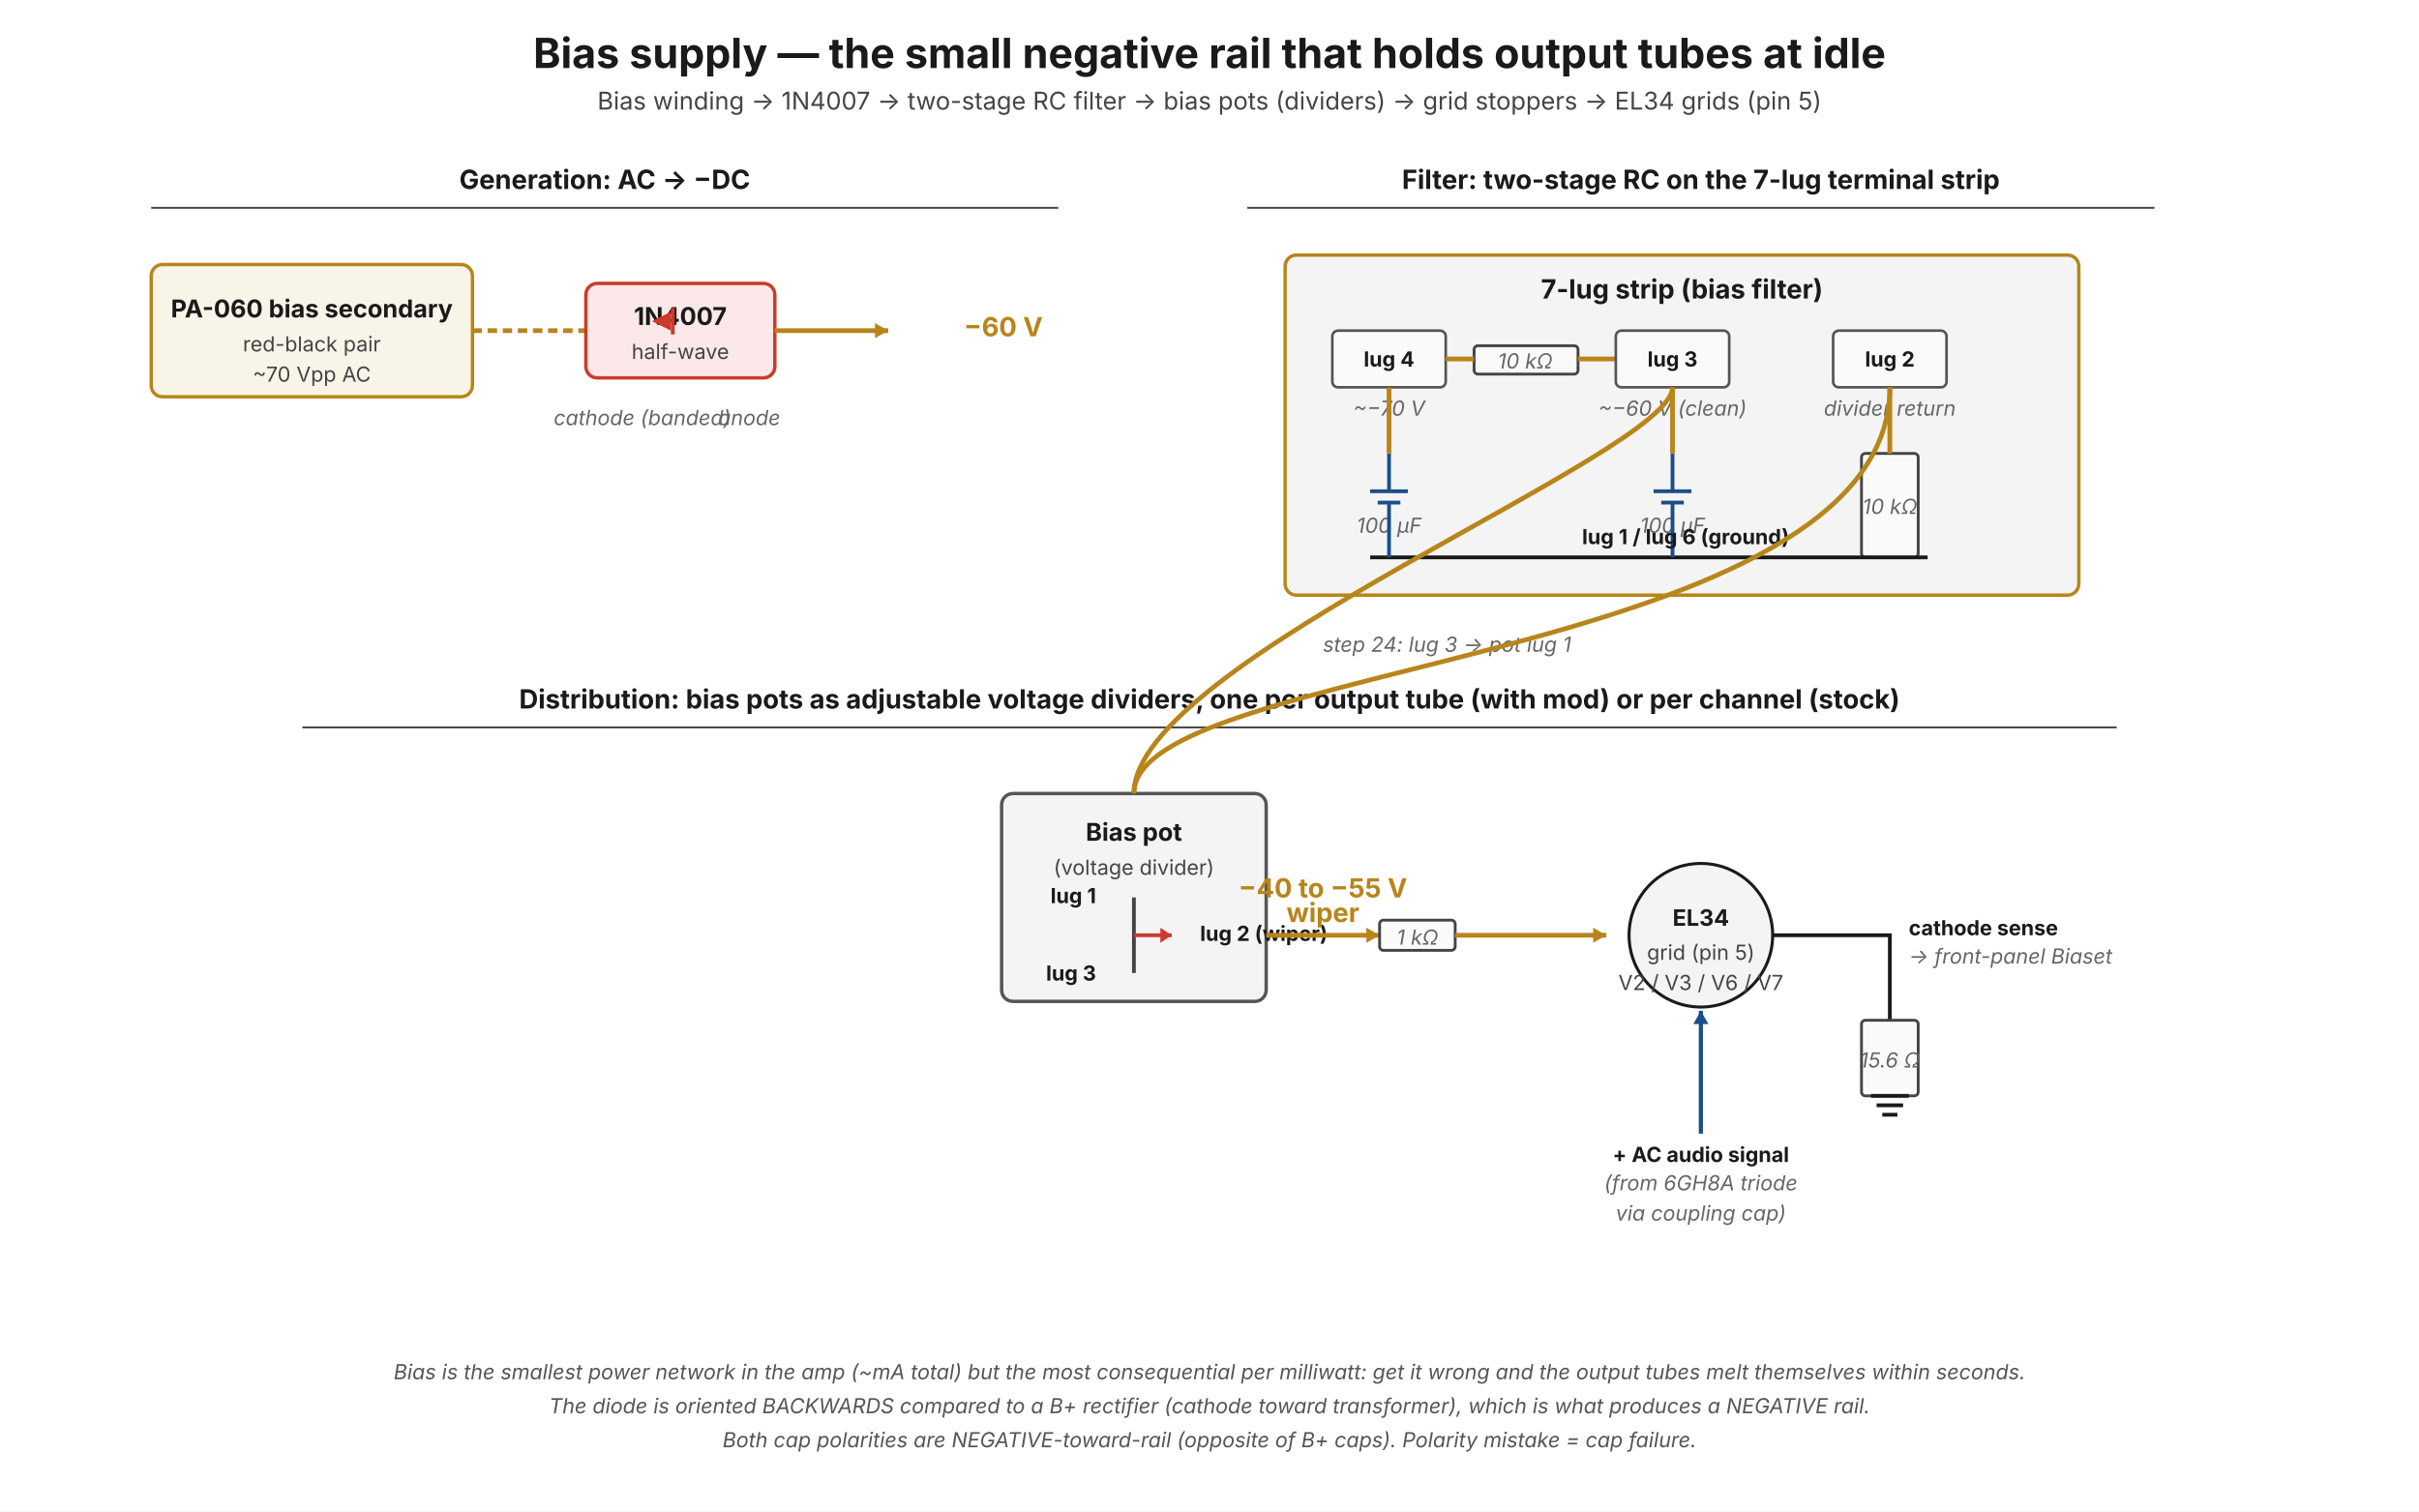
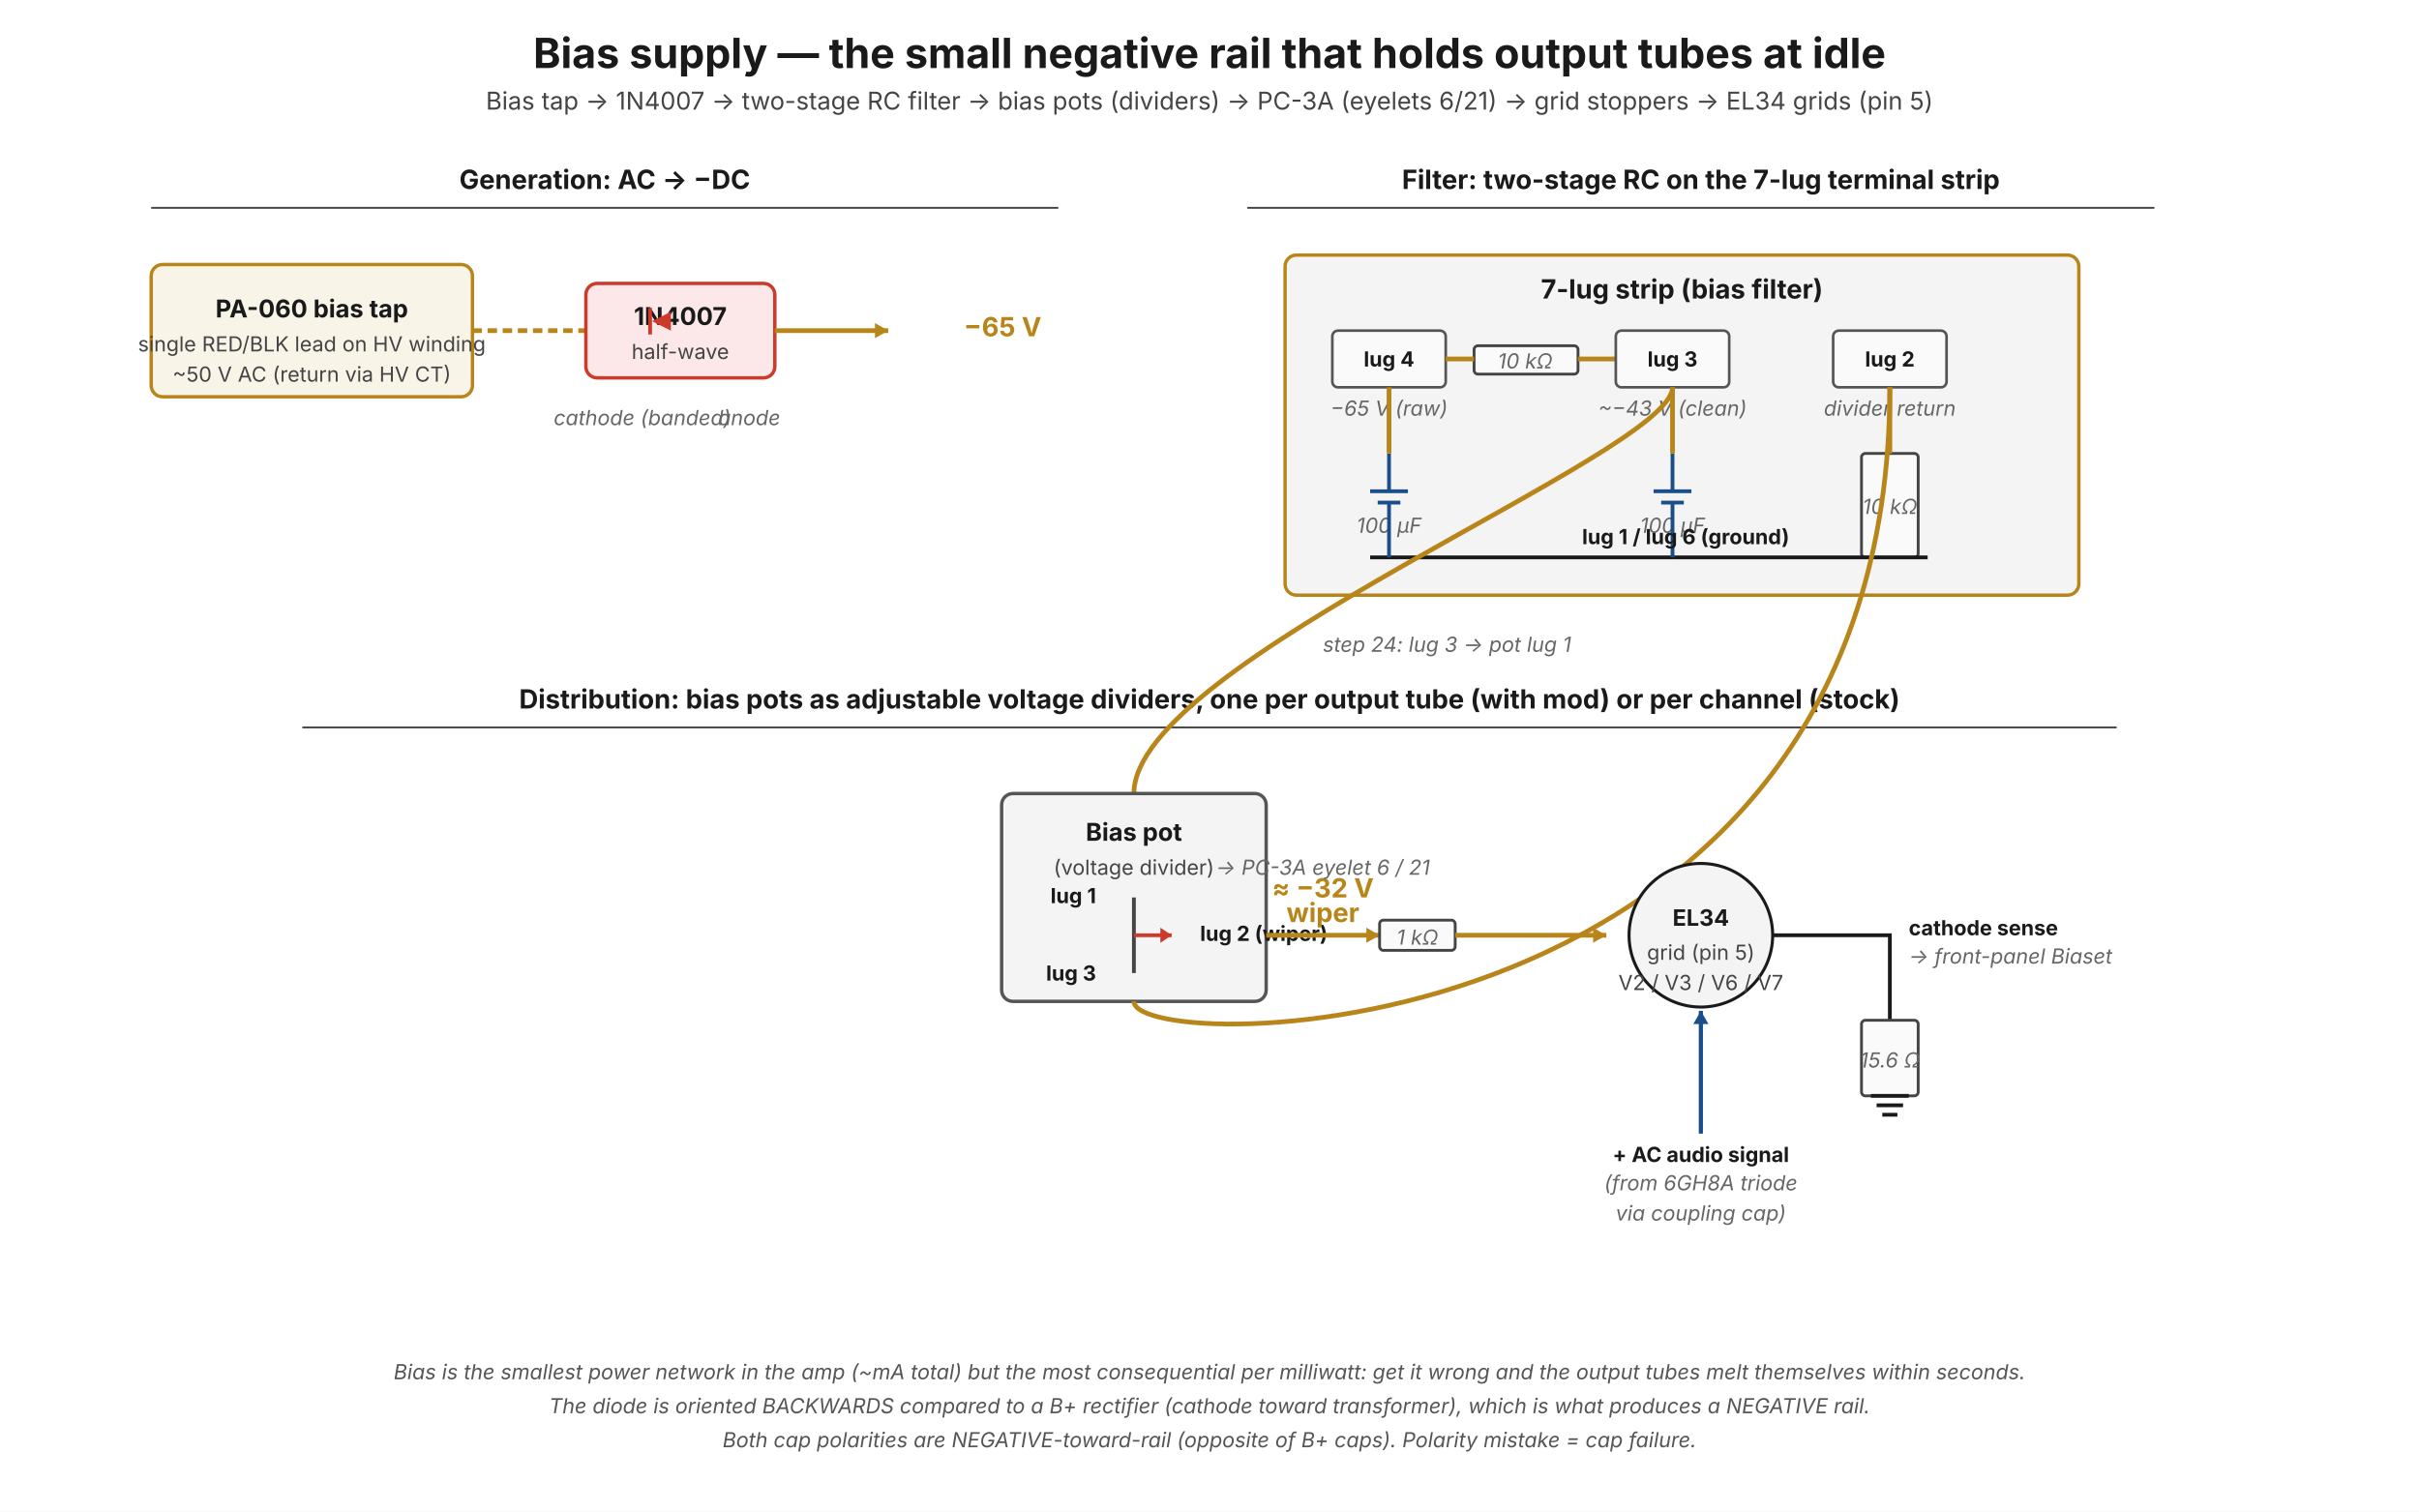
<svg xmlns="http://www.w3.org/2000/svg" viewBox="0 0 1280 800" role="img" aria-labelledby="bias-title bias-desc" font-family="Inter, system-ui, sans-serif">
  <style>
    .lead-group { cursor: help; }
    .lead-group:hover .stage-box { stroke-width: 2.6; }

    .header  { font-size: 22px; font-weight: 700; fill: #1a1a1a; }
    .subhead { font-size: 13px; fill: #444; }
    .footer  { font-size: 11px; font-style: italic; fill: #555; }

    .section-label { font-size: 14px; font-weight: 700; fill: #1a1a1a; }
    .stage-name    { font-size: 13px; font-weight: 700; fill: #1a1a1a; }
    .stage-sub     { font-size: 11px; fill: #444; }
    .volt-label    { font-size: 14px; font-weight: 700; fill: #b8851a; }
    .lug-label     { font-size: 11px; font-weight: 700; fill: #1a1a1a; }
    .note          { font-size: 11px; font-style: italic; fill: #666; }
    .tube-label    { font-size: 12px; font-weight: 700; fill: #1a1a1a; }

    .stage-source { fill: #f9f4e8; stroke: #b8851a; stroke-width: 1.8; }
    .stage-diode  { fill: #fce8e8; stroke: #cc3a2a; stroke-width: 1.8; }
    .stage-filter { fill: #f4f4f4; stroke: #b8851a; stroke-width: 1.8; }
    .stage-pot    { fill: #f4f4f4; stroke: #555; stroke-width: 1.8; }
    .stage-tube   { fill: #f4f4f4; stroke: #1a1a1a; stroke-width: 1.6; }
    .lug          { fill: #fafafa; stroke: #555; stroke-width: 1.4; }
    .cap-sym      { fill: none; stroke: #1a4e8a; stroke-width: 2; }
    .r-sym        { fill: #fafafa; stroke: #444; stroke-width: 1.5; }

    .bias-wire   { stroke: #b8851a; stroke-width: 2.5; fill: none; }
    .ac-wire     { stroke: #b8851a; stroke-width: 2.5; fill: none; stroke-dasharray: 5,3; }
    .ground-wire { stroke: #1a1a1a; stroke-width: 2; fill: none; }
    .signal-wire { stroke: #1a4e8a; stroke-width: 2.2; fill: none; }
  </style>
  <rect width="1280" height="800" fill="#ffffff" />
  <text class="header" x="640" y="36" text-anchor="middle">Bias supply — the small negative rail that holds output tubes at idle</text>
-   <text class="subhead" x="640" y="58" text-anchor="middle">Bias winding → 1N4007 → two-stage RC filter → bias pots (dividers) → grid stoppers → EL34 grids (pin 5)</text>
+   <text class="subhead" x="640" y="58" text-anchor="middle">Bias tap → 1N4007 → two-stage RC filter → bias pots (dividers) → PC-3A (eyelets 6/21) → grid stoppers → EL34 grids (pin 5)</text>
  <text class="section-label" x="320" y="100" text-anchor="middle">Generation: AC → −DC</text>
  <line x1="80" y1="110" x2="560" y2="110" stroke="#444" stroke-width="1" />
-   <g class="lead-group" data-tooltip="PA-060 BIAS WINDING — small auxiliary secondary.  Red-black pair, ~70 Vpp AC. Separate winding from the HV secondary and the heaters. Small because the bias supply load is tiny (a few mA grid current); doesn't need much current capacity.">
+   <g class="lead-group" data-tooltip="PA-060 BIAS TAP — single RED/BLK lead tapped off the HV secondary at ~50 V AC.  Not a separate winding: the return path is through the HV winding's center tap. The bias supply load is tiny (a few mA), so a simple tap is all it needs.">
    <rect class="stage-box stage-source" x="80" y="140" width="170" height="70" rx="6" />
-     <text class="stage-name" x="165" y="168" text-anchor="middle">PA-060 bias secondary</text>
-     <text class="stage-sub" x="165" y="186" text-anchor="middle">red-black pair</text>
-     <text class="stage-sub" x="165" y="202" text-anchor="middle">~70 Vpp AC</text>
+     <text class="stage-name" x="165" y="168" text-anchor="middle">PA-060 bias tap</text>
+     <text class="stage-sub" x="165" y="186" text-anchor="middle">single RED/BLK lead on HV winding</text>
+     <text class="stage-sub" x="165" y="202" text-anchor="middle">~50 V AC (return via HV CT)</text>
  </g>
  <path class="ac-wire" d="M 250 175 L 310 175" />
  <g class="lead-group" data-tooltip="1N4007 — half-wave rectifier.  Cathode (banded end) toward the transformer; anode toward the filter. This is BACKWARDS compared to a B+ rectifier — the polarity inversion is what makes the output NEGATIVE.  When the transformer swings negative, current is drawn OUT of the filter node toward the transformer, charging the cap with negative on its top plate.  The original ST-70 used a selenium rectifier here; modern kits ship a 1N4007 (step 1).">
    <rect class="stage-box stage-diode" x="310" y="150" width="100" height="50" rx="6" />
    <text class="stage-name" x="360" y="172" text-anchor="middle">1N4007</text>
    <text class="stage-sub" x="360" y="190" text-anchor="middle">half-wave</text>
    <polygon points="345,170 355,165 355,175" fill="#cc3a2a" />
-     <line x1="356" y1="163" x2="356" y2="177" stroke="#cc3a2a" stroke-width="2" />
+     <line x1="344" y1="163" x2="344" y2="177" stroke="#cc3a2a" stroke-width="2" />
  </g>
  <text class="note" x="293" y="225">cathode (banded)</text>
  <text class="note" x="380" y="225">anode</text>
  <path class="bias-wire" d="M 410 175 L 470 175" />
  <polygon points="470,175 463,171 463,179" fill="#b8851a" />
-   <text class="volt-label" x="510" y="178">−60 V</text>
+   <text class="volt-label" x="510" y="178">−65 V</text>
  <text class="section-label" x="900" y="100" text-anchor="middle">Filter: two-stage RC on the 7-lug terminal strip</text>
  <line x1="660" y1="110" x2="1140" y2="110" stroke="#444" stroke-width="1" />
-   <g class="lead-group" data-tooltip="SEVEN-LUG TERMINAL STRIP — home of the bias filter network.  The strip's 7 lugs become a small RC network: • Lug 4 = first filter (100 µF + ~−70 V) • Lug 3 = second filter (100 µF + ~−60 V) • Lug 2 = divider return (10 kΩ to ground) • Lug 1 = ground (positive reference) • Lug 6 = jumpered to lug 1 for ground extension  The whole network sits below the chassis on a small terminal strip near the bias diode and the bias pots.">
+   <g class="lead-group" data-tooltip="SEVEN-LUG TERMINAL STRIP — home of the bias filter network.  The strip's 7 lugs become a small RC network: • Lug 4 = first filter (100 µF, −65 V raw) • Lug 3 = second filter (100 µF, ~−43 V) • Lug 2 = divider return (10 kΩ to ground) • Lug 1 = ground (positive reference) • Lug 6 = jumpered to lug 1 for ground extension  The whole network sits below the chassis on a small terminal strip near the bias diode and the bias pots.">
    <rect class="stage-box stage-filter" x="680" y="135" width="420" height="180" rx="6" />
    <text class="section-label" x="890" y="158" text-anchor="middle" fill="#1a1a1a">7-lug strip (bias filter)</text>
-     <g class="lead-group" data-tooltip="LUG 4 — first filter node.  100 µF cap (step 19, negative-on-top) + the 10 kΩ resistor to lug 3 form the first RC stage. Voltage here is the most negative point in the bias supply, ~−65 to −70 V, with some residual ripple.  In step 25, the bias diode's anode lands here.">
+     <g class="lead-group" data-tooltip="LUG 4 — first filter node.  100 µF cap (step 19, negative-on-top) + the 10 kΩ resistor to lug 3 form the first RC stage. Voltage here is the most negative point in the bias supply, ≈ −65 V, with some residual ripple.  In step 25, the bias diode's anode lands here.">
      <rect class="lug" x="705" y="175" width="60" height="30" rx="3" />
      <text class="lug-label" x="735" y="194" text-anchor="middle">lug 4</text>
-       <text class="note" x="735" y="220" text-anchor="middle">~−70 V</text>
+       <text class="note" x="735" y="220" text-anchor="middle">−65 V (raw)</text>
    </g>
    <g class="lead-group" data-tooltip="100 µF FILTER CAP — electrolytic, negative-on-top.  Wired with its NEGATIVE terminal toward the bias rail (lug 4) and POSITIVE toward ground (lug 1). Opposite of B+ filter caps because this rail is negative. Polarity mistake = cap fails.  Step 19.">
      <line class="cap-sym" x1="735" y1="240" x2="735" y2="260" />
      <line class="cap-sym" x1="725" y1="260" x2="745" y2="260" />
      <line class="cap-sym" x1="729" y1="266" x2="741" y2="266" />
      <text class="note" x="735" y="282" text-anchor="middle">100 µF</text>
    </g>
    <line class="bias-wire" x1="735" y1="205" x2="735" y2="240" />
-     <g class="lead-group" data-tooltip="10 kΩ — voltage drop + filter (step 20).  Between lug 4 (first filter) and lug 3 (second filter). Together with the cap on lug 3, this is the second RC stage. Drops ~5 V and smooths ripple by another ~20 dB.">
+     <g class="lead-group" data-tooltip="10 kΩ — voltage drop + filter (step 20).  Between lug 4 (first filter) and lug 3 (second filter). Together with the cap on lug 3, this is the second RC stage. Drops the rail from −65 V to ~−43 V and smooths ripple by another ~20 dB.">
      <rect class="r-sym" x="780" y="183" width="55" height="15" rx="2" />
      <text class="note" x="807" y="195" text-anchor="middle">10 kΩ</text>
    </g>
    <line class="bias-wire" x1="765" y1="190" x2="780" y2="190" />
    <line class="bias-wire" x1="835" y1="190" x2="855" y2="190" />
-     <g class="lead-group" data-tooltip="LUG 3 — second filter node, the CLEAN bias rail.  100 µF cap (step 21) + the previous 10 kΩ form the second RC stage. ~−60 V DC with millivolt-level ripple. This is what feeds the bias pots' top end.  In step 24 it's wired to the left bias pot's lug 1.">
+     <g class="lead-group" data-tooltip="LUG 3 — second filter node, the CLEAN bias rail.  100 µF cap (step 21) + the previous 10 kΩ form the second RC stage. ~−43 V DC with millivolt-level ripple. This is what feeds the bias pots' top end.  In step 24 it's wired to the left bias pot's lug 1.">
      <rect class="lug" x="855" y="175" width="60" height="30" rx="3" />
      <text class="lug-label" x="885" y="194" text-anchor="middle">lug 3</text>
-       <text class="note" x="885" y="220" text-anchor="middle">~−60 V (clean)</text>
+       <text class="note" x="885" y="220" text-anchor="middle">~−43 V (clean)</text>
    </g>
    <g class="lead-group" data-tooltip="100 µF FILTER CAP — second stage. Same polarity as the first (neg to rail, pos to ground). Step 21.">
      <line class="cap-sym" x1="885" y1="240" x2="885" y2="260" />
      <line class="cap-sym" x1="875" y1="260" x2="895" y2="260" />
      <line class="cap-sym" x1="879" y1="266" x2="891" y2="266" />
      <text class="note" x="885" y="282" text-anchor="middle">100 µF</text>
    </g>
    <line class="bias-wire" x1="885" y1="205" x2="885" y2="240" />
    <g class="lead-group" data-tooltip="LUG 2 — divider return point.  Connects to the bias pots' lug 3 (the 'low' end of each pot's resistance). A 10 kΩ resistor from lug 2 to lug 1 (ground) pulls this node toward ground so current can flow through the pot when the wiper is moved.  Without this return path, the pot wouldn't function as a divider.">
      <rect class="lug" x="970" y="175" width="60" height="30" rx="3" />
      <text class="lug-label" x="1000" y="194" text-anchor="middle">lug 2</text>
      <text class="note" x="1000" y="220" text-anchor="middle">divider return</text>
    </g>
    <g class="lead-group" data-tooltip="10 kΩ DIVIDER RETURN RESISTOR — between lug 2 and lug 1 (ground). Step 22.  Provides the path for current to flow from the bias rail, through the pot, and down to ground — which is what lets the pot act as a voltage divider with an adjustable wiper.">
      <rect class="r-sym" x="985" y="240" width="30" height="55" rx="2" />
      <text class="note" x="1000" y="272" text-anchor="middle">10 kΩ</text>
    </g>
    <line class="bias-wire" x1="1000" y1="205" x2="1000" y2="240" />
    <line class="ground-wire" x1="725" y1="295" x2="1020" y2="295" />
    <line class="cap-sym" x1="735" y1="266" x2="735" y2="295" />
    <line class="cap-sym" x1="885" y1="266" x2="885" y2="295" />
    <line class="bias-wire" x1="1000" y1="295" x2="1000" y2="295" />
    <text class="lug-label" x="892" y="288" text-anchor="middle" fill="#1a1a1a">lug 1 / lug 6 (ground)</text>
  </g>
  <text class="section-label" x="640" y="375" text-anchor="middle">Distribution: bias pots as adjustable voltage dividers, one per output tube (with mod) or per channel (stock)</text>
  <line x1="160" y1="385" x2="1120" y2="385" stroke="#444" stroke-width="1" />
  <path class="bias-wire" d="M 885 205 C 885 240, 600 350, 600 420" />
  <text class="note" x="700" y="345">step 24: lug 3 → pot lug 1</text>
-   <g class="lead-group" data-tooltip="BIAS POT — voltage divider.  • Lug 1 = bias rail (~−60 V) — top end • Lug 3 = divider return — bottom end (pulled toward ground via the 10 kΩ on lug 2) • Lug 2 = wiper — adjustable output  Turning the pot moves the wiper between lug 1 (most negative) and lug 3 (less negative). The wiper voltage sets the bias on its EL34's grid. Target idle bias: ~−40 to −55 V.  Stock ST-70: 2 pots (one per channel). Individual-bias-pots mod: 4 pots (one per tube).">
+   <g class="lead-group" data-tooltip="BIAS POT — voltage divider.  • Lug 1 = bias rail (~−43 V) — top end • Lug 3 = divider return — bottom end (pulled toward ground via the 10 kΩ on lug 2) • Lug 2 = wiper — adjustable output  Turning the pot moves the wiper between lug 1 (most negative) and lug 3 (less negative). The wiper voltage sets the bias on its EL34's grid. Target idle bias at the grid: ≈ −32 V.  Stock ST-70: 2 pots (one per channel). Individual-bias-pots mod: 4 pots (one per tube).">
    <rect class="stage-box stage-pot" x="530" y="420" width="140" height="110" rx="6" />
    <text class="stage-name" x="600" y="445" text-anchor="middle">Bias pot</text>
    <text class="stage-sub" x="600" y="463" text-anchor="middle">(voltage divider)</text>
    <line x1="600" y1="475" x2="600" y2="515" stroke="#444" stroke-width="2" />
    <text class="lug-label" x="580" y="478" text-anchor="end">lug 1</text>
    <text class="lug-label" x="580" y="519" text-anchor="end">lug 3</text>
    <line x1="600" y1="495" x2="620" y2="495" stroke="#cc3a2a" stroke-width="2" />
    <polygon points="620,495 614,491 614,499" fill="#cc3a2a" />
    <text class="lug-label" x="635" y="498" fill="#cc3a2a">lug 2 (wiper)</text>
  </g>
-   <path class="bias-wire" d="M 1000 205 C 1000 350, 600 350, 600 420" />
+   <path class="bias-wire" d="M 1000 205 C 1000 560, 600 560, 600 530" />
  <path class="bias-wire" d="M 670 495 L 730 495" />
  <polygon points="730,495 723,491 723,499" fill="#b8851a" />
  <text class="volt-label" x="700" y="488" text-anchor="middle">wiper</text>
-   <text class="volt-label" x="700" y="475" text-anchor="middle">−40 to −55 V</text>
-   <g class="lead-group" data-tooltip="1 kΩ GRID STOPPER — at the EL34 socket itself (pin 5 to pin 6).  Suppresses parasitic RF oscillation. Step 37.  Bias DC + audio AC both arrive at this resistor; the resistor doesn't care which is which.">
+   <text class="volt-label" x="700" y="475" text-anchor="middle">≈ −32 V</text>
+   <text class="note" x="700" y="463" text-anchor="middle">→ PC-3A eyelet 6 / 21</text>
+   <g class="lead-group" data-tooltip="WIPER → BOARD → GRID STOPPER.  The wiper doesn't run straight to the tube: it enters the PC-3A board at eyelet 6 (left) or eyelet 21 (right), passes the on-board 270 kΩ grid resistors, and exits at eyelets 1/2/22/23 to the EL34 pin 6 tie point.  From pin 6, the 1 kΩ GRID STOPPER (at the socket itself, pin 6 to pin 5) carries the bias to the grid. It also suppresses parasitic RF oscillation. Step 37.  Bias DC + audio AC both arrive at this resistor; the resistor doesn't care which is which.">
    <rect class="r-sym" x="730" y="487" width="40" height="16" rx="2" />
    <text class="note" x="750" y="500" text-anchor="middle">1 kΩ</text>
  </g>
  <path class="bias-wire" d="M 770 495 L 850 495" />
  <polygon points="850,495 843,491 843,499" fill="#b8851a" />
-   <g class="lead-group" data-tooltip="EL34 CONTROL GRID — pin 5 of the EL34 socket.  The bias voltage (−40 to −55 V DC) sits here at idle, holding the tube at the design plate current. AC audio rides on top, swinging the grid above and below this quiescent point.  Four EL34s total — V2/V3 (left channel) and V6/V7 (right channel) — each with its own bias setting.">
+   <g class="lead-group" data-tooltip="EL34 CONTROL GRID — pin 5 of the EL34 socket.  The bias voltage (≈ −32 V DC) sits here at idle, holding the tube at the design plate current. AC audio rides on top, swinging the grid above and below this quiescent point.  Four EL34s total — V2/V3 (left channel) and V6/V7 (right channel) — each with its own bias setting.">
    <circle class="stage-tube" cx="900" cy="495" r="38" />
    <text class="tube-label" x="900" y="490" text-anchor="middle">EL34</text>
    <text class="stage-sub" x="900" y="508" text-anchor="middle">grid (pin 5)</text>
    <text class="stage-sub" x="900" y="524" text-anchor="middle">V2 / V3 / V6 / V7</text>
  </g>
  <g class="lead-group" data-tooltip="AUDIO AC arrives at the SAME grid pin via the coupling cap from the 6GH8A triode. The grid pin sums DC bias with AC signal — bias sets the operating point; AC modulates around it.  This is why a misbiased tube distorts: with the wrong DC, the AC swing pushes the tube into cutoff or saturation.">
    <path class="signal-wire" d="M 900 600 L 900 535" />
    <polygon points="900,535 896,542 904,542" fill="#1a4e8a" />
    <text class="lug-label" x="900" y="615" text-anchor="middle" fill="#1a4e8a">+ AC audio signal</text>
    <text class="note" x="900" y="630" text-anchor="middle">(from 6GH8A triode</text>
    <text class="note" x="900" y="646" text-anchor="middle">via coupling cap)</text>
  </g>
  <g class="lead-group" data-tooltip="CATHODE SENSE — 15.6 Ω resistor at EL34 pin 8 develops a voltage proportional to plate current.  Measure this voltage at the front-panel Biaset socket to confirm bias is correct (target 1.56 V for 100 mA per pair). Adjust the bias pot until the cathode-sense voltage is at target.  See steps 31-36 and the bias-adjustment bring-up page.">
    <path class="ground-wire" d="M 938 495 L 1000 495 L 1000 540" />
    <rect class="r-sym" x="985" y="540" width="30" height="40" rx="2" />
    <text class="note" x="1000" y="565" text-anchor="middle">15.6 Ω</text>
    <text class="lug-label" x="1010" y="495" fill="#cc3a2a">cathode sense</text>
    <text class="note" x="1010" y="510" fill="#666">→ front-panel Biaset</text>
    <line class="ground-wire" x1="990" y1="580" x2="1010" y2="580" />
    <line class="ground-wire" x1="993" y1="585" x2="1007" y2="585" />
    <line class="ground-wire" x1="996" y1="590" x2="1004" y2="590" />
  </g>
  <text class="footer" x="640" y="730" text-anchor="middle">Bias is the smallest power network in the amp (~mA total) but the most consequential per milliwatt: get it wrong and the output tubes melt themselves within seconds.</text>
  <text class="footer" x="640" y="748" text-anchor="middle">The diode is oriented BACKWARDS compared to a B+ rectifier (cathode toward transformer), which is what produces a NEGATIVE rail.</text>
  <text class="footer" x="640" y="766" text-anchor="middle">Both cap polarities are NEGATIVE-toward-rail (opposite of B+ caps). Polarity mistake = cap failure.</text>
</svg>
